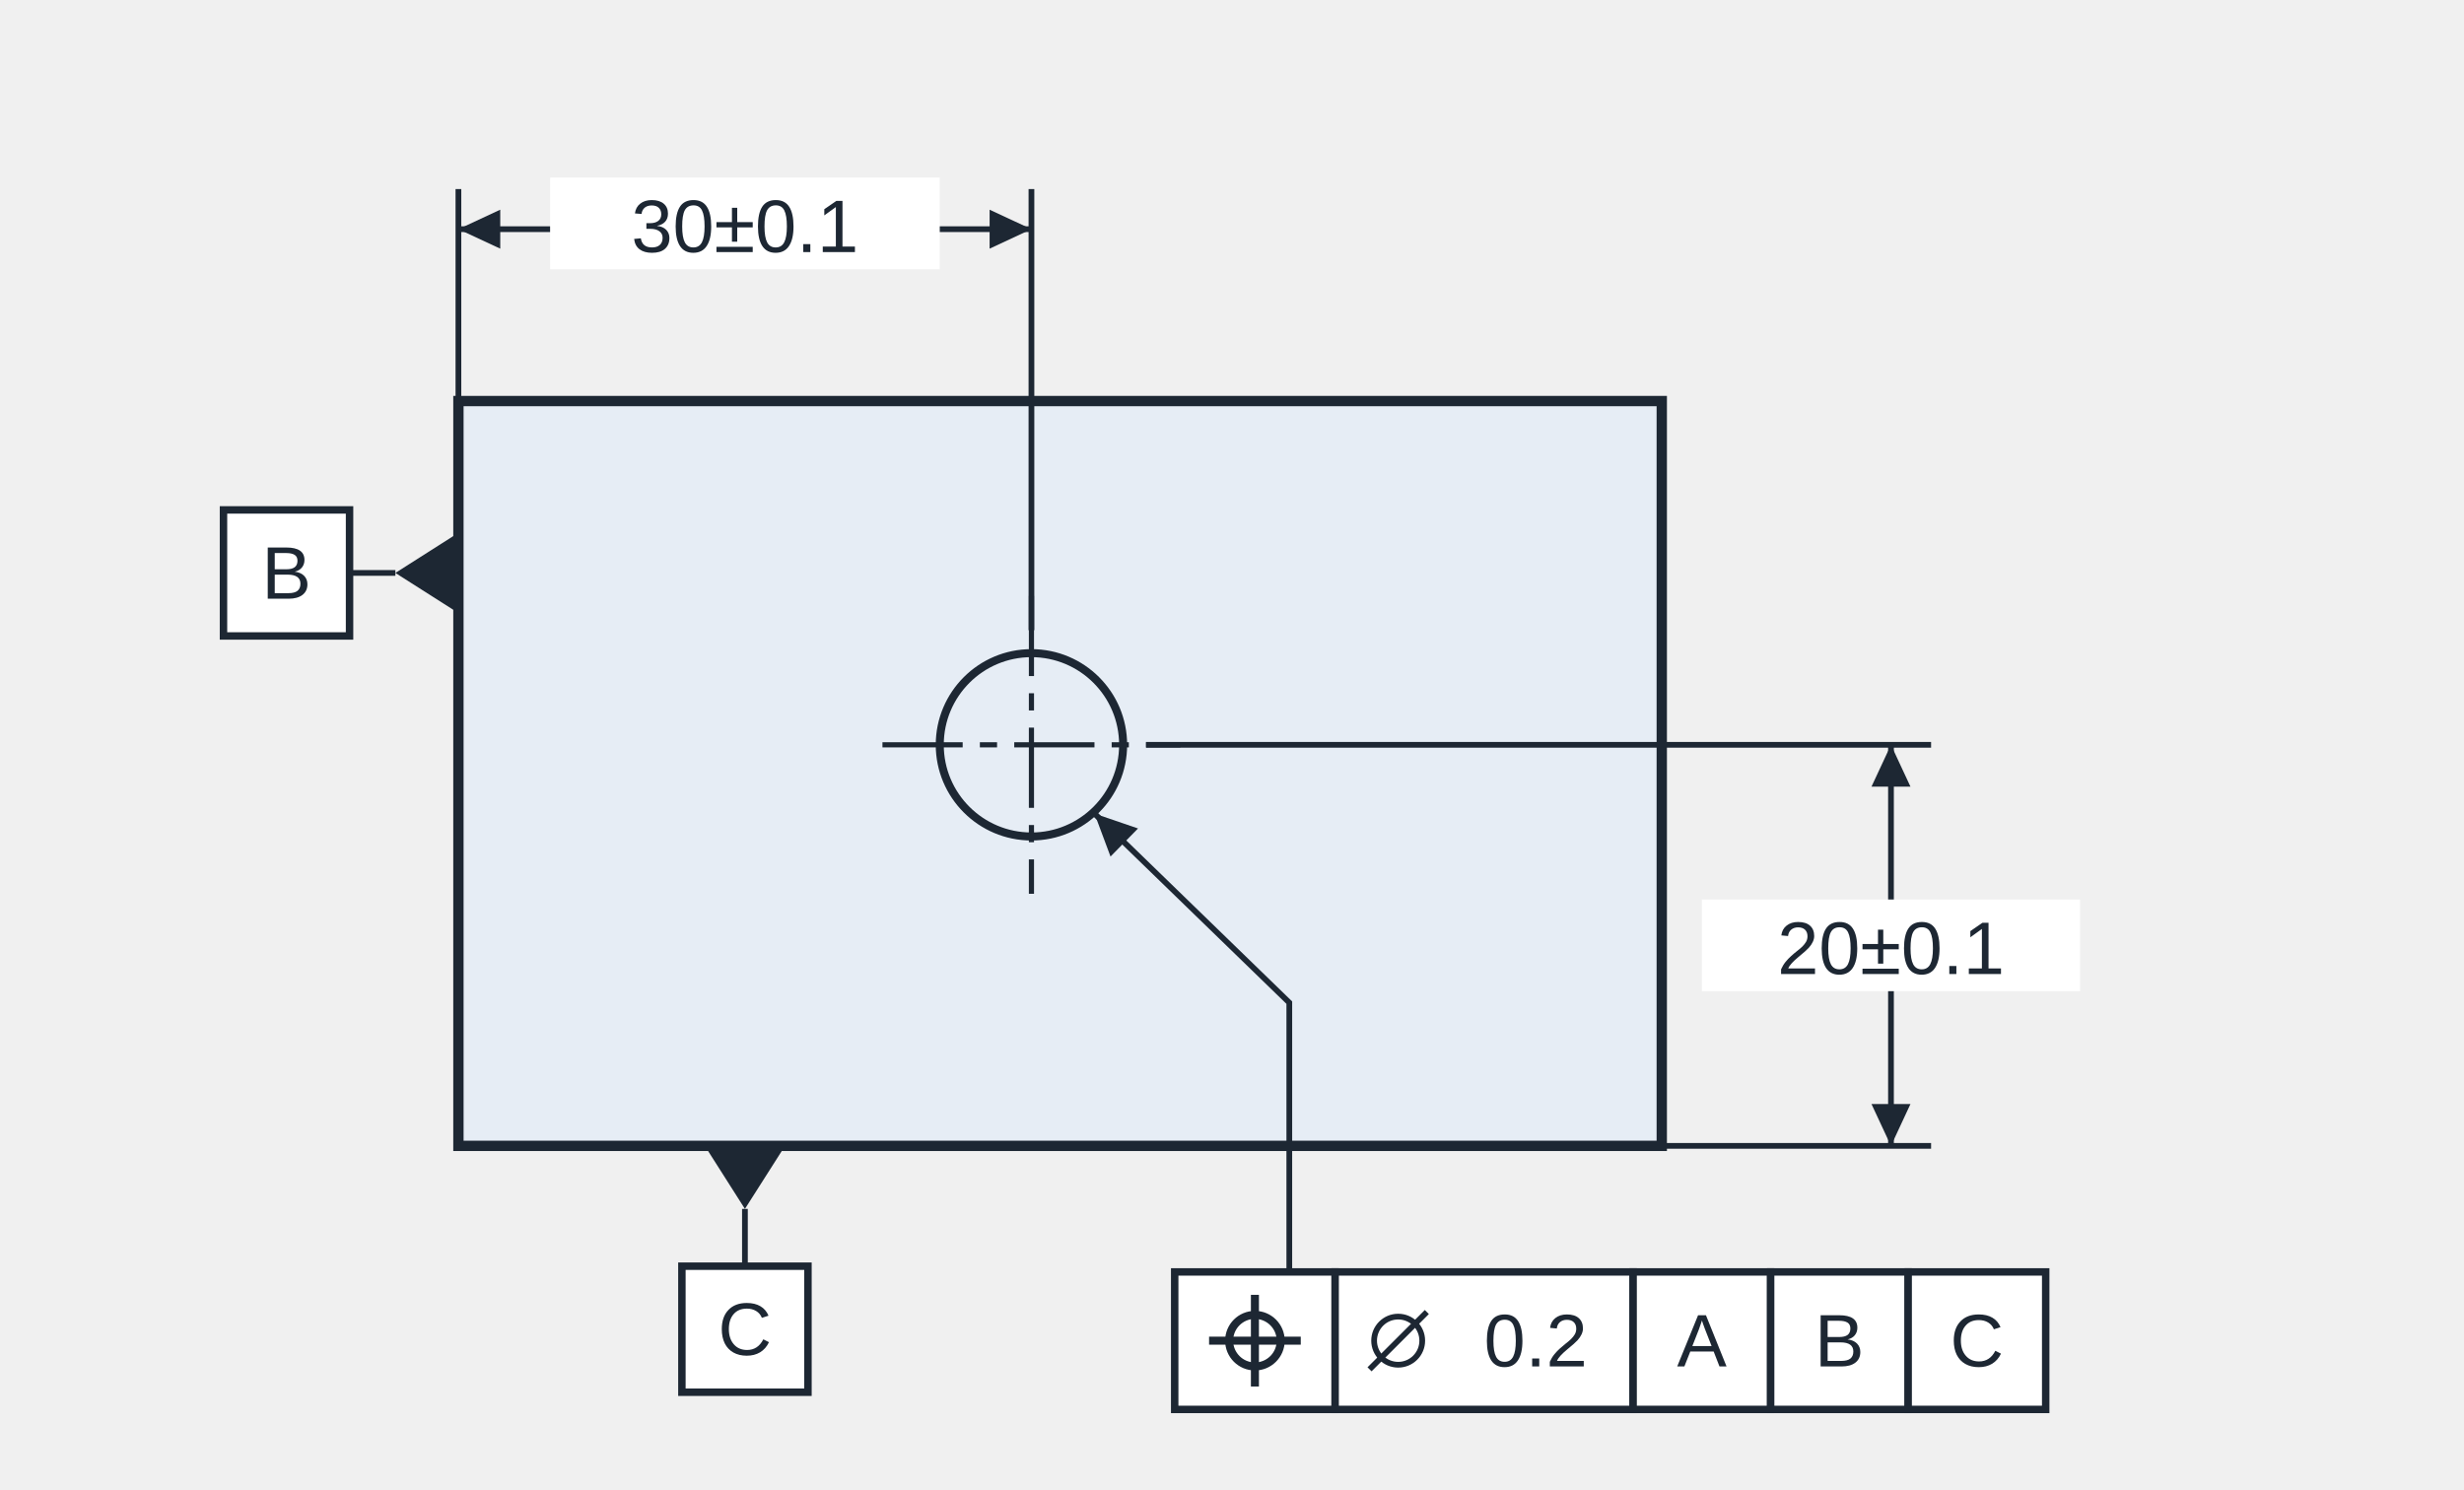
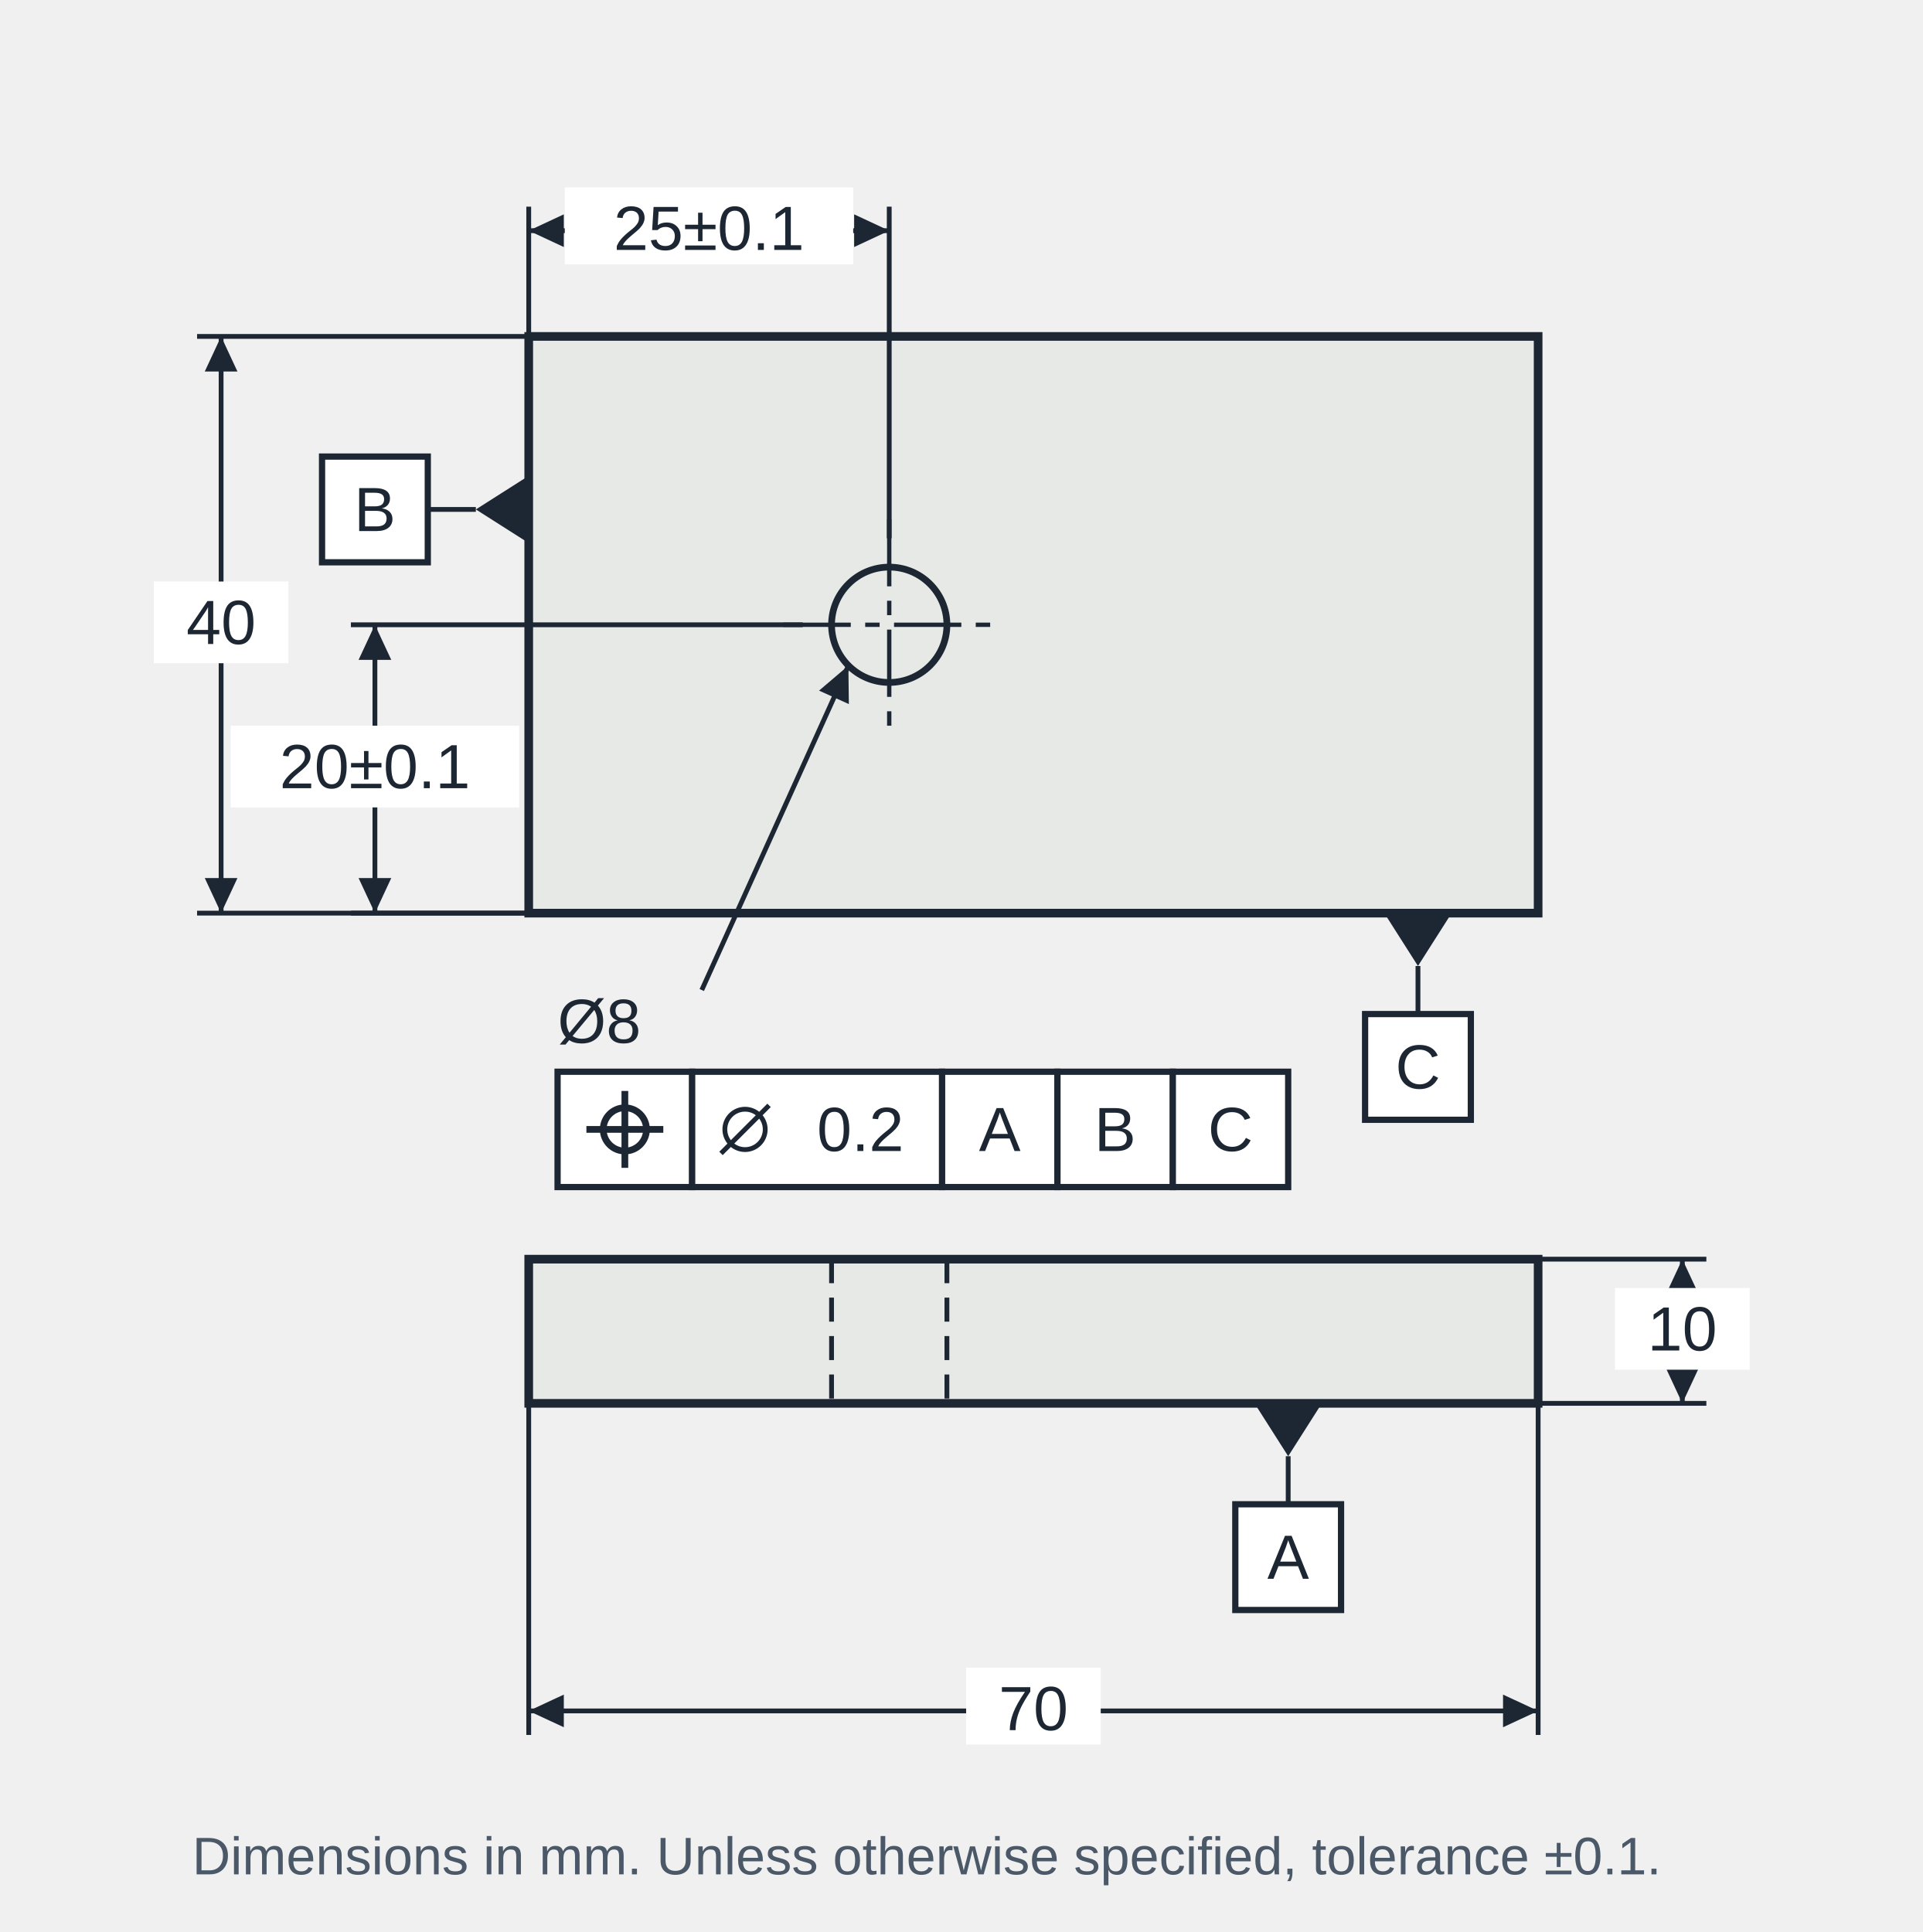
- <svg xmlns="http://www.w3.org/2000/svg" viewBox="0 0 430 260" role="img" aria-label="Hole located by 30 plus-minus 0.1 and 20 plus-minus 0.1 with a position frame">
+ <svg xmlns="http://www.w3.org/2000/svg" viewBox="0 0 400 402" role="img" aria-label="Plate with an 8 mm hole located by 25 plus-minus 0.1 and 20 plus-minus 0.1, with a position frame referencing A, B and C">
  <style>
- .d-part{fill:#e6edf5;stroke:#1d2733;stroke-width:1.8}
+ .d-part{fill:#e7e9e6;stroke:#1d2733;stroke-width:1.8}
.d-ln{stroke:#1d2733;stroke-width:1.4;fill:none}
.d-thin{stroke:#1d2733;stroke-width:1;fill:none}
.d-center{stroke:#1d2733;stroke-width:0.9;fill:none;stroke-dasharray:14 3 3 3}
.d-zone{stroke:#b42318;stroke-width:1.4;fill:none;stroke-dasharray:6 4}
.d-zonefill{fill:#b42318;fill-opacity:0.08;stroke:none}
.d-txt{font-family:Arial,Helvetica,sans-serif;font-size:13px;fill:#1d2733}
.d-small{font-family:Arial,Helvetica,sans-serif;font-size:11px;fill:#4a5868}
.d-fill{fill:#1d2733;stroke:none}
.d-box{fill:#fff;stroke:#1d2733;stroke-width:1.3}
</style>
-   <rect x="80" y="70" width="210" height="130" class="d-part" />
-   <circle cx="180" cy="130" r="16" fill="#fff" class="d-ln" />
-   <line x1="154" y1="130" x2="206" y2="130" class="d-center" />
-   <line x1="180" y1="104" x2="180" y2="156" class="d-center" />
-   <polygon points="80,93 80,107 69,100" class="d-fill" />
-   <line x1="69" y1="100" x2="61" y2="100" class="d-thin" />
-   <rect x="39" y="89" width="22" height="22" class="d-box" />
-   <text x="50" y="104.5" class="d-txt" text-anchor="middle">B</text>
-   <polygon points="123,200 137,200 130,211" class="d-fill" />
-   <line x1="130" y1="211" x2="130" y2="221" class="d-thin" />
-   <rect x="119" y="221" width="22" height="22" class="d-box" />
-   <text x="130" y="236.5" class="d-txt" text-anchor="middle">C</text>
-   <line x1="80" y1="70" x2="80" y2="33" class="d-thin" />
-   <line x1="180" y1="110" x2="180" y2="33" class="d-thin" />
-   <line x1="80" y1="40" x2="180" y2="40" class="d-thin" />
-   <polygon points="80.0,40.0 87.3,36.6 87.3,43.4" class="d-fill" />
-   <polygon points="180.0,40.0 172.7,43.4 172.7,36.6" class="d-fill" />
-   <rect x="96" y="31" width="68" height="16" fill="#fff" />
-   <text x="130" y="44" class="d-txt" text-anchor="middle">30±0.1</text>
-   <line x1="200" y1="130" x2="337" y2="130" class="d-thin" />
-   <line x1="290" y1="200" x2="337" y2="200" class="d-thin" />
-   <line x1="330" y1="130" x2="330" y2="200" class="d-thin" />
-   <polygon points="330.0,130.0 333.4,137.3 326.6,137.3" class="d-fill" />
-   <polygon points="330.0,200.0 326.6,192.7 333.4,192.7" class="d-fill" />
-   <rect x="297" y="157" width="66" height="16" fill="#fff" />
-   <text x="330" y="170" class="d-txt" text-anchor="middle">20±0.1</text>
-   <rect x="205" y="222" width="28" height="24" class="d-box" />
-   <circle cx="219.0" cy="234.0" r="4.5" class="d-ln" />
-   <line x1="211.0" y1="234.0" x2="227.0" y2="234.0" class="d-ln" />
-   <line x1="219.0" y1="226.0" x2="219.0" y2="242.0" class="d-ln" />
-   <rect x="233" y="222" width="52" height="24" class="d-box" />
-   <circle cx="244" cy="234.0" r="4.2" class="d-thin" />
-   <line x1="239" y1="239.0" x2="249" y2="229.0" class="d-thin" />
-   <text x="268.0" y="238.5" class="d-txt" text-anchor="middle">0.2</text>
-   <rect x="285" y="222" width="24" height="24" class="d-box" />
-   <text x="297.0" y="238.5" class="d-txt" text-anchor="middle">A</text>
-   <rect x="309" y="222" width="24" height="24" class="d-box" />
-   <text x="321.0" y="238.5" class="d-txt" text-anchor="middle">B</text>
-   <rect x="333" y="222" width="24" height="24" class="d-box" />
-   <text x="345.0" y="238.5" class="d-txt" text-anchor="middle">C</text>
-   <polyline points="225,222 225,175 191,142" class="d-thin" />
-   <polygon points="191.0,142.0 198.6,144.6 193.8,149.5" class="d-fill" />
+   <rect x="110" y="70" width="210" height="120" class="d-part" />
+   <rect x="110" y="262" width="210" height="30" class="d-part" />
+   <polygon points="110,99 110,113 99,106" class="d-fill" />
+   <line x1="99" y1="106" x2="89" y2="106" class="d-thin" />
+   <rect x="67" y="95" width="22" height="22" class="d-box" />
+   <text x="78" y="110.5" class="d-txt" text-anchor="middle">B</text>
+   <polygon points="288,190 302,190 295,201" class="d-fill" />
+   <line x1="295" y1="201" x2="295" y2="211" class="d-thin" />
+   <rect x="284" y="211" width="22" height="22" class="d-box" />
+   <text x="295" y="226.5" class="d-txt" text-anchor="middle">C</text>
+   <polygon points="261,292 275,292 268,303" class="d-fill" />
+   <line x1="268" y1="303" x2="268" y2="313" class="d-thin" />
+   <rect x="257" y="313" width="22" height="22" class="d-box" />
+   <text x="268" y="328.5" class="d-txt" text-anchor="middle">A</text>
+   <circle cx="185" cy="130" r="12.0" fill="#fff" class="d-ln" />
+   <line x1="163.0" y1="130" x2="207.0" y2="130" class="d-center" />
+   <line x1="185" y1="108.0" x2="185" y2="152.0" class="d-center" />
+   <line x1="173.0" y1="262" x2="173.0" y2="292" class="d-thin" stroke-dasharray="5 3" />
+   <line x1="197.0" y1="262" x2="197.0" y2="292" class="d-thin" stroke-dasharray="5 3" />
+   <line x1="110" y1="70" x2="110" y2="43" class="d-thin" />
+   <line x1="185" y1="112.0" x2="185" y2="43" class="d-thin" />
+   <line x1="110" y1="48" x2="185" y2="48" class="d-thin" />
+   <polygon points="110.0,48.0 117.3,44.6 117.3,51.4" class="d-fill" />
+   <polygon points="185.0,48.0 177.7,51.4 177.7,44.6" class="d-fill" />
+   <rect x="117.5" y="39" width="60" height="16" fill="#fff" />
+   <text x="147.5" y="52" class="d-txt" text-anchor="middle">25±0.1</text>
+   <line x1="110" y1="190" x2="73" y2="190" class="d-thin" />
+   <line x1="167.0" y1="130" x2="73" y2="130" class="d-thin" />
+   <line x1="78" y1="130" x2="78" y2="190" class="d-thin" />
+   <polygon points="78.0,130.0 81.4,137.3 74.6,137.3" class="d-fill" />
+   <polygon points="78.0,190.0 74.6,182.7 81.4,182.7" class="d-fill" />
+   <rect x="48.0" y="151.0" width="60" height="17" fill="#fff" />
+   <text x="78" y="164.0" class="d-txt" text-anchor="middle">20±0.1</text>
+   <text x="116" y="217" class="d-txt" text-anchor="start">Ø8</text>
+   <rect x="116" y="223" width="28" height="24" class="d-box" />
+   <circle cx="130.0" cy="235.0" r="4.5" class="d-ln" />
+   <line x1="122.0" y1="235.0" x2="138.0" y2="235.0" class="d-ln" />
+   <line x1="130.0" y1="227.0" x2="130.0" y2="243.0" class="d-ln" />
+   <rect x="144" y="223" width="52" height="24" class="d-box" />
+   <circle cx="155" cy="235.0" r="4.2" class="d-thin" />
+   <line x1="150" y1="240.0" x2="160" y2="230.0" class="d-thin" />
+   <text x="179.0" y="239.5" class="d-txt" text-anchor="middle">0.2</text>
+   <rect x="196" y="223" width="24" height="24" class="d-box" />
+   <text x="208.0" y="239.5" class="d-txt" text-anchor="middle">A</text>
+   <rect x="220" y="223" width="24" height="24" class="d-box" />
+   <text x="232.0" y="239.5" class="d-txt" text-anchor="middle">B</text>
+   <rect x="244" y="223" width="24" height="24" class="d-box" />
+   <text x="256.0" y="239.5" class="d-txt" text-anchor="middle">C</text>
+   <polyline points="146,206 176.515,138.485" class="d-thin" />
+   <polygon points="176.5,138.5 176.6,146.5 170.4,143.7" class="d-fill" />
+   <line x1="110" y1="70" x2="41" y2="70" class="d-thin" />
+   <line x1="110" y1="190" x2="41" y2="190" class="d-thin" />
+   <line x1="46" y1="70" x2="46" y2="190" class="d-thin" />
+   <polygon points="46.0,70.0 49.4,77.3 42.6,77.3" class="d-fill" />
+   <polygon points="46.0,190.0 42.6,182.7 49.4,182.7" class="d-fill" />
+   <rect x="32.0" y="121.0" width="28" height="17" fill="#fff" />
+   <text x="46" y="134.0" class="d-txt" text-anchor="middle">40</text>
+   <line x1="110" y1="292" x2="110" y2="361" class="d-thin" />
+   <line x1="320" y1="292" x2="320" y2="361" class="d-thin" />
+   <line x1="110" y1="356" x2="320" y2="356" class="d-thin" />
+   <polygon points="110.0,356.0 117.3,352.6 117.3,359.4" class="d-fill" />
+   <polygon points="320.0,356.0 312.7,359.4 312.7,352.6" class="d-fill" />
+   <rect x="201.0" y="347" width="28" height="16" fill="#fff" />
+   <text x="215.0" y="360" class="d-txt" text-anchor="middle">70</text>
+   <line x1="320" y1="262" x2="355" y2="262" class="d-thin" />
+   <line x1="320" y1="292" x2="355" y2="292" class="d-thin" />
+   <line x1="350" y1="262" x2="350" y2="292" class="d-thin" />
+   <polygon points="350.0,262.0 353.4,269.3 346.6,269.3" class="d-fill" />
+   <polygon points="350.0,292.0 346.6,284.7 353.4,284.7" class="d-fill" />
+   <rect x="336.0" y="268.0" width="28" height="17" fill="#fff" />
+   <text x="350" y="281.0" class="d-txt" text-anchor="middle">10</text>
+   <text x="40" y="390" class="d-small" text-anchor="start">Dimensions in mm. Unless otherwise specified, tolerance ±0.1.</text>
</svg>
